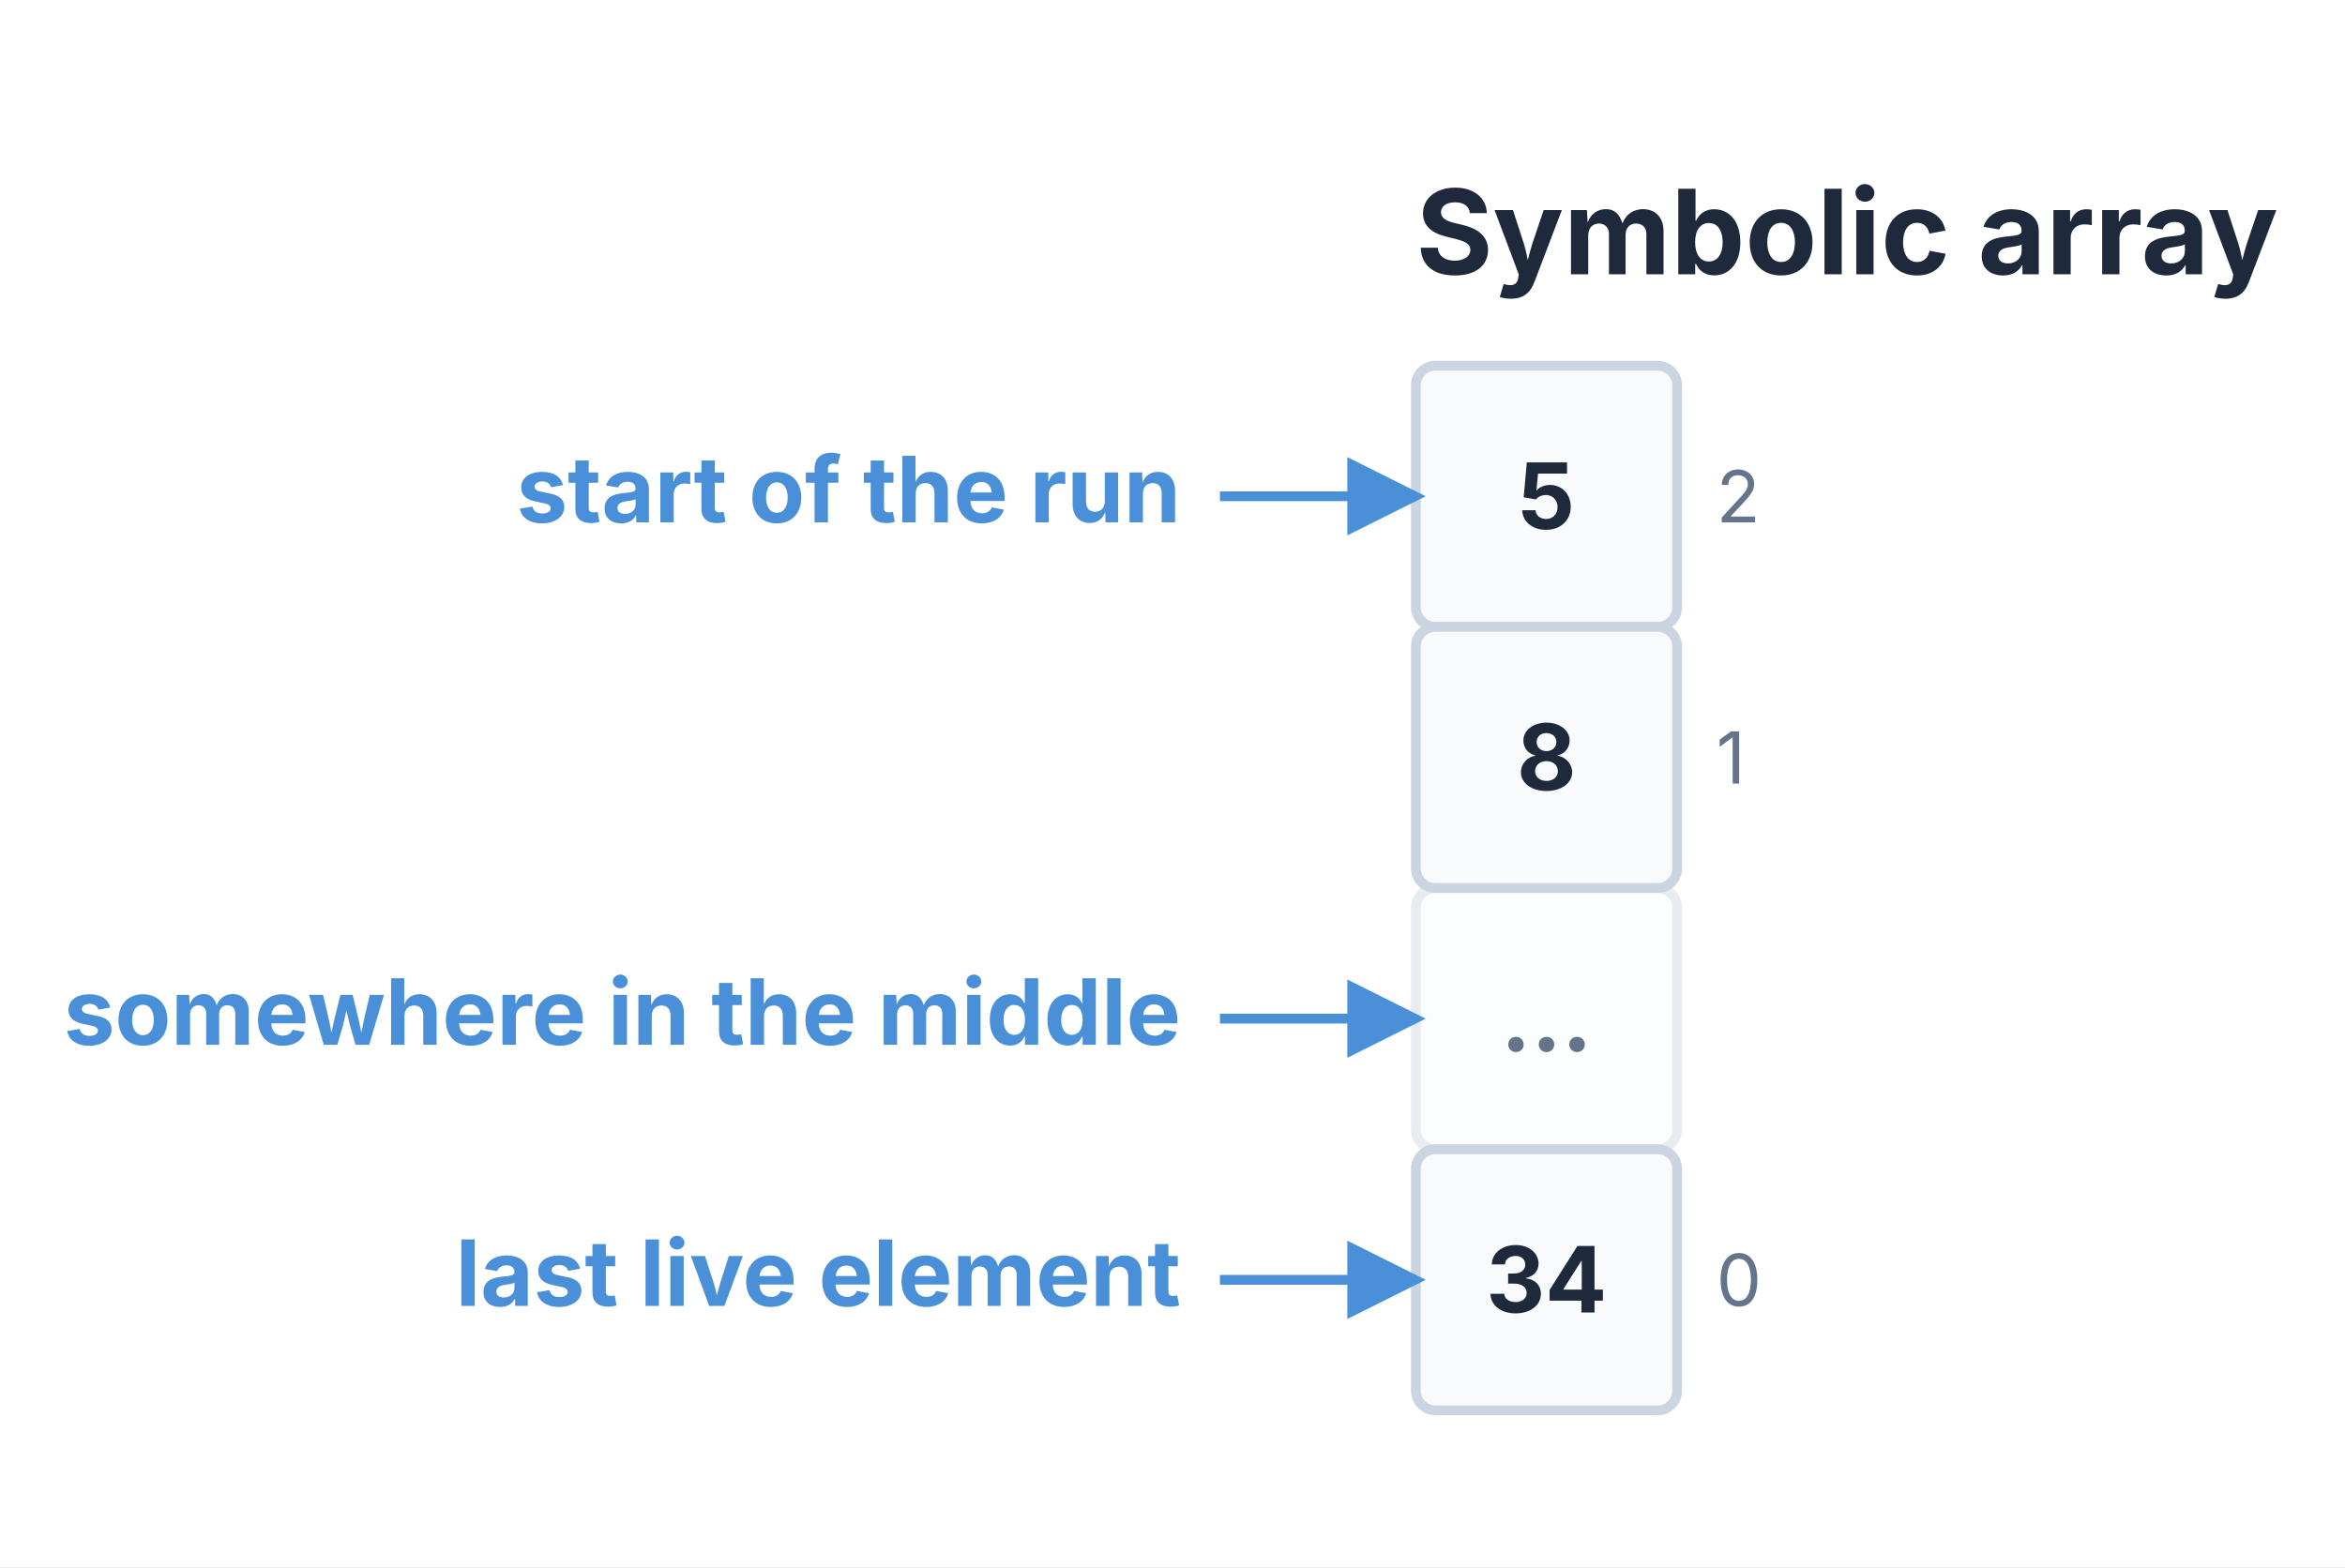
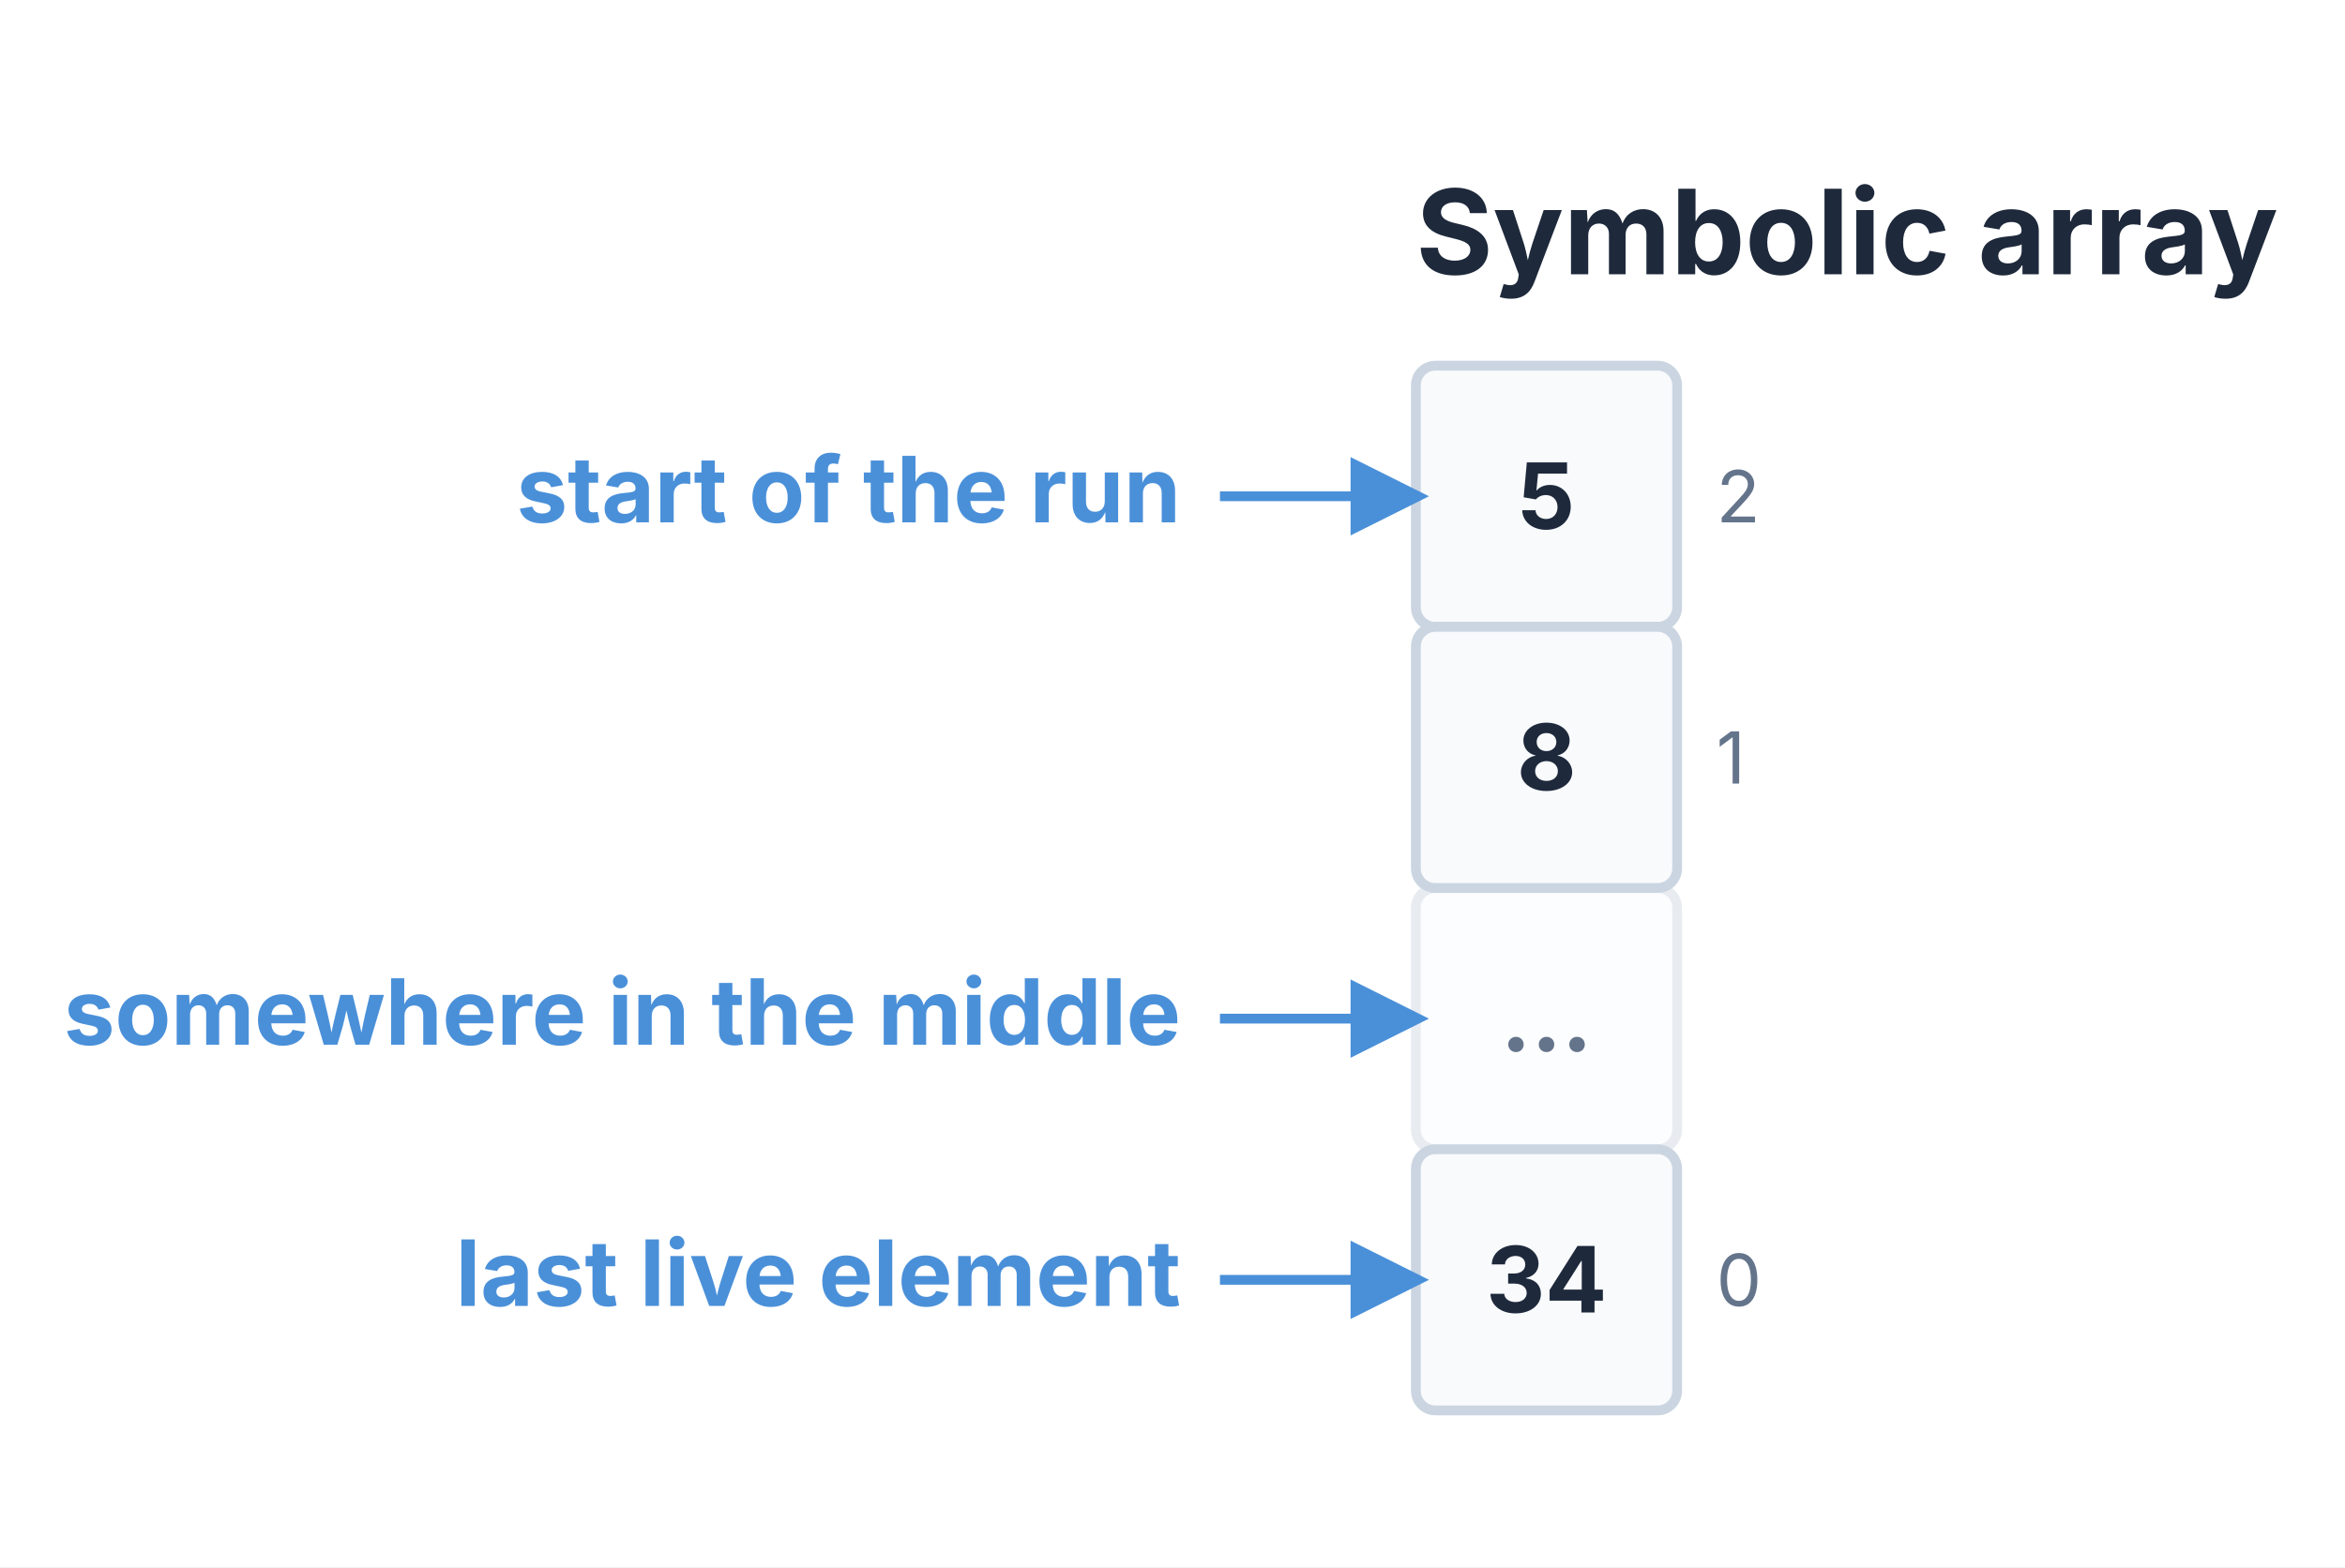
<svg xmlns="http://www.w3.org/2000/svg" viewBox="0 0 359.05 240" width="359.05" height="240">
  <defs>
-     <marker id="struct-arrow" markerWidth="8" markerHeight="8" refX="7" refY="4" orient="auto">
-       <path d="M0 0 L8 4 L0 8 z" fill="#4A90D9" />
+     <marker id="struct-arrow" markerWidth="12" markerHeight="12" refX="10" refY="6" orient="auto" markerUnits="userSpaceOnUse">
+       <path d="M0 0 L12 6 L0 12 z" fill="#4A90D9" />
    </marker>
  </defs>
  <rect x="0" y="0" width="359.05" height="240" fill="#FFFFFF" />
  <text x="216.79" y="42" font-size="18" font-family="Inter, system-ui, -apple-system, sans-serif" fill="#1E293B" font-weight="bold">Symbolic array</text>
  <rect x="216.79" y="56" width="40" height="40" fill="#F8FAFC" stroke="#CBD5E1" stroke-width="1.5" rx="3" />
  <text x="236.79" y="81" font-size="14" font-family="Inter, system-ui, -apple-system, sans-serif" fill="#1E293B" text-anchor="middle" font-weight="bold">5</text>
  <text x="262.79" y="80" font-size="11" font-family="Inter, system-ui, -apple-system, sans-serif" fill="#64748B" text-anchor="start">2</text>
  <rect x="216.79" y="96" width="40" height="40" fill="#F8FAFC" stroke="#CBD5E1" stroke-width="1.5" rx="3" />
  <text x="236.79" y="121" font-size="14" font-family="Inter, system-ui, -apple-system, sans-serif" fill="#1E293B" text-anchor="middle" font-weight="bold">8</text>
  <text x="262.79" y="120" font-size="11" font-family="Inter, system-ui, -apple-system, sans-serif" fill="#64748B" text-anchor="start">1</text>
  <rect x="216.79" y="136" width="40" height="40" fill="#F8FAFC" stroke="#CBD5E1" stroke-width="1.5" rx="3" opacity="0.45" />
  <text x="236.79" y="161" font-size="14" font-family="Inter, system-ui, -apple-system, sans-serif" fill="#64748B" text-anchor="middle" font-weight="bold">…</text>
  <rect x="216.79" y="176" width="40" height="40" fill="#F8FAFC" stroke="#CBD5E1" stroke-width="1.5" rx="3" />
  <text x="236.79" y="201" font-size="14" font-family="Inter, system-ui, -apple-system, sans-serif" fill="#1E293B" text-anchor="middle" font-weight="bold">34</text>
  <text x="262.79" y="200" font-size="11" font-family="Inter, system-ui, -apple-system, sans-serif" fill="#64748B" text-anchor="start">0</text>
  <path d="M 186.79 76 L 216.79 76" stroke="#4A90D9" stroke-width="1.5" fill="none" marker-end="url(#struct-arrow)" />
  <text x="180.79" y="80" font-size="14" font-family="Inter, system-ui, -apple-system, sans-serif" fill="#4A90D9" text-anchor="end" font-weight="bold">start of the run</text>
  <path d="M 186.79 196 L 216.79 196" stroke="#4A90D9" stroke-width="1.5" fill="none" marker-end="url(#struct-arrow)" />
  <text x="180.79" y="200" font-size="14" font-family="Inter, system-ui, -apple-system, sans-serif" fill="#4A90D9" text-anchor="end" font-weight="bold">last live element</text>
  <path d="M 186.79 156 L 216.79 156" stroke="#4A90D9" stroke-width="1.5" fill="none" marker-end="url(#struct-arrow)" />
  <text x="180.79" y="160" font-size="14" font-family="Inter, system-ui, -apple-system, sans-serif" fill="#4A90D9" text-anchor="end" font-weight="bold">somewhere in the middle</text>
</svg>
